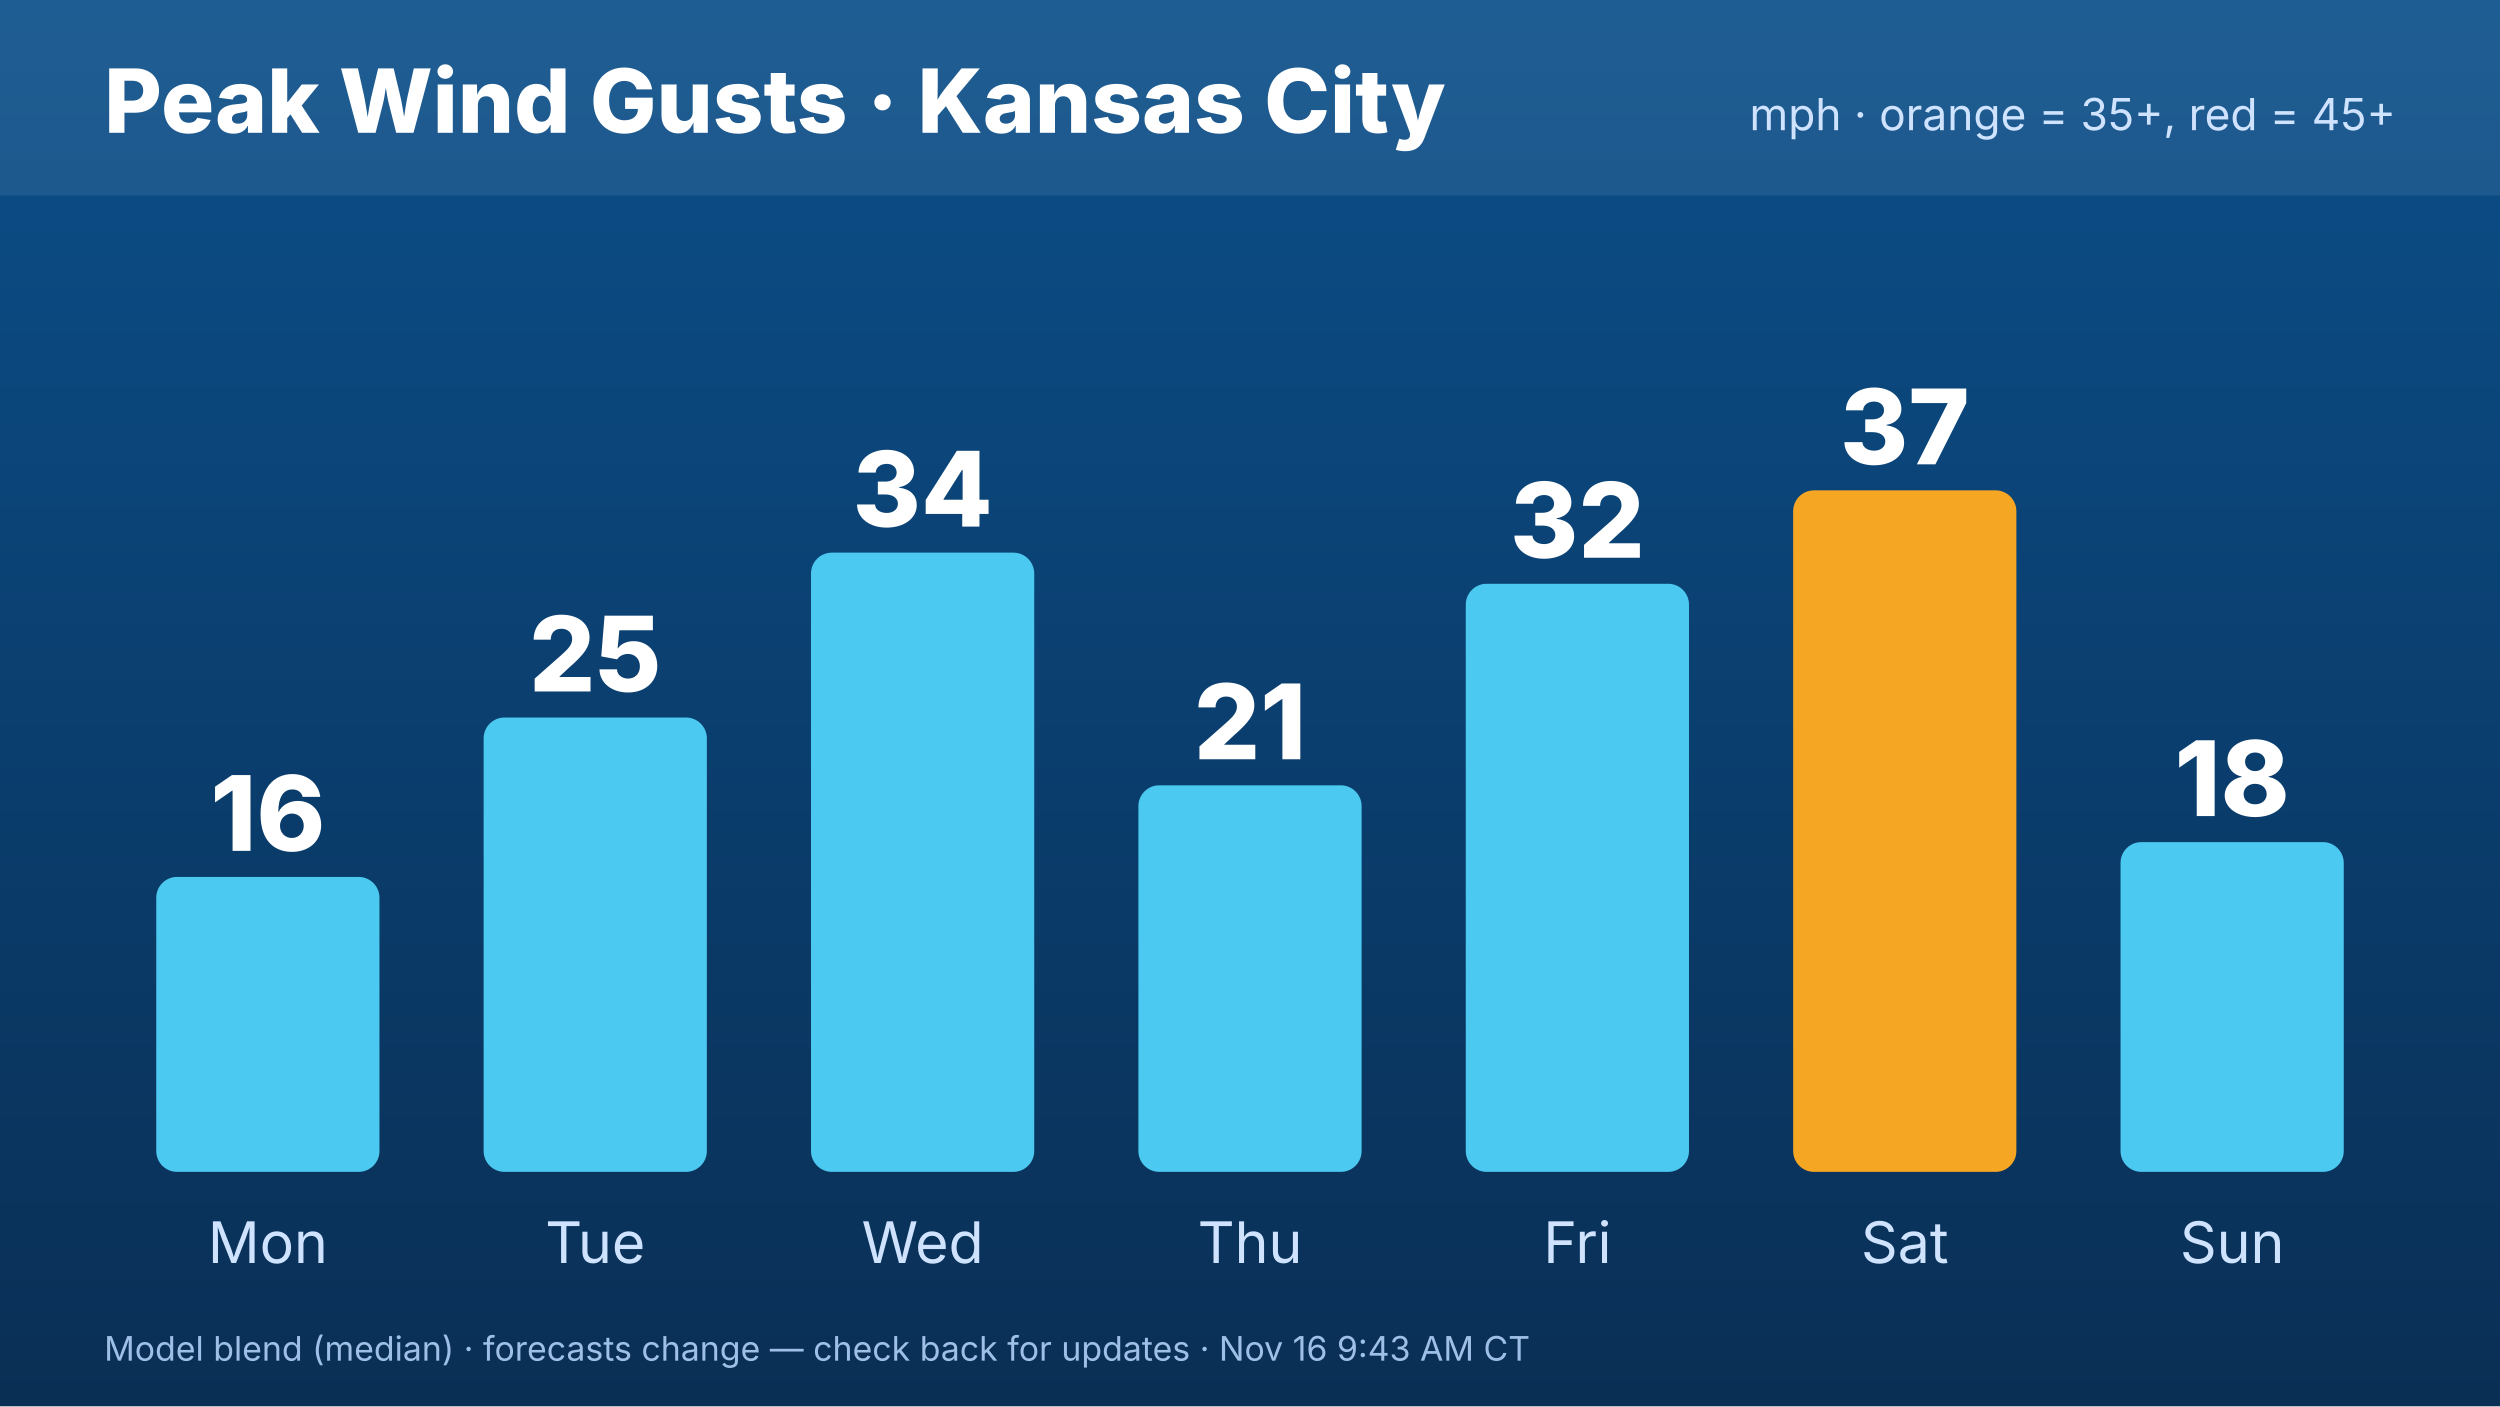
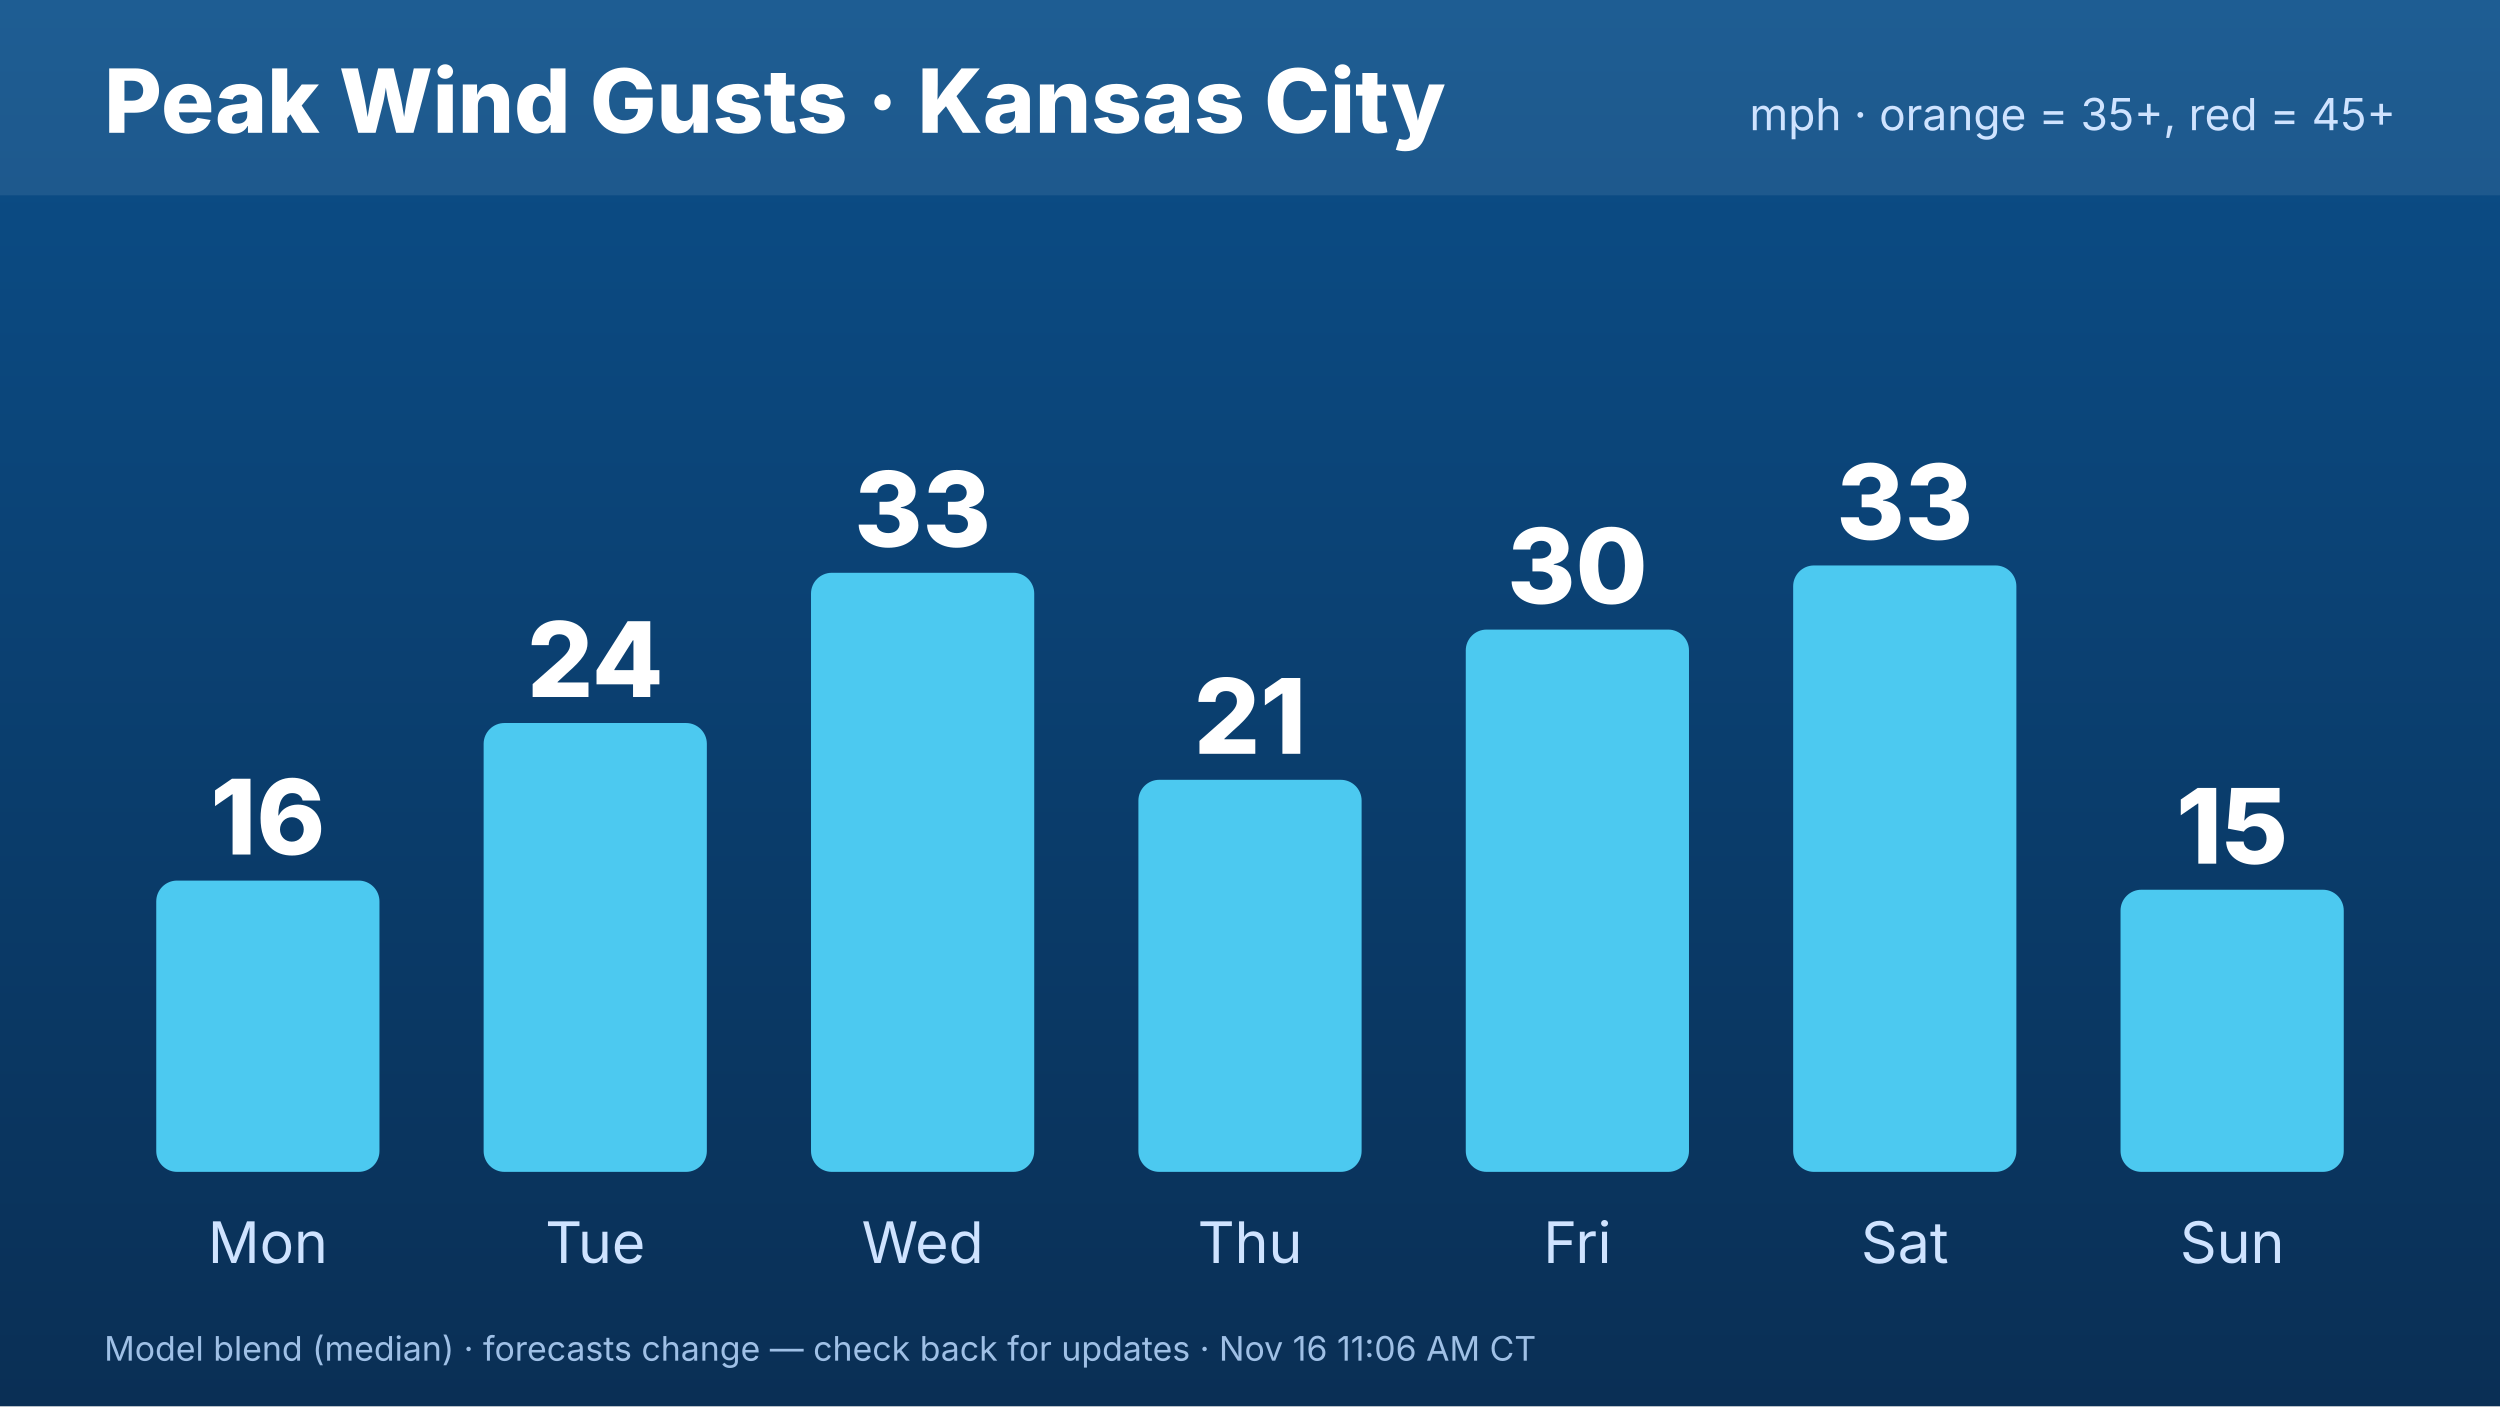
<svg xmlns="http://www.w3.org/2000/svg" width="1920" height="1080" viewBox="0 0 1920 1080" font-family="Inter,Helvetica,Arial,sans-serif">
  <defs>
    <linearGradient id="bg" x1="0" y1="0" x2="0" y2="1">
      <stop offset="0" stop-color="#0b4f8a" />
      <stop offset="1" stop-color="#0a2f55" />
    </linearGradient>
  </defs>
  <rect width="1920" height="1080" fill="url(#bg)" />
  <rect x="0" y="0" width="1920" height="150" fill="#ffffff" opacity=".08" />
  <text x="80" y="102" font-size="68" font-weight="800" fill="#fff">Peak Wind Gusts · Kansas City</text>
  <text x="1840" y="100" font-size="34" fill="#cfe3ff" text-anchor="end">mph · orange = 35+, red = 45+</text>
-   <rect x="120.0" y="673.467" width="171.429" height="226.533" rx="16" fill="#4cc9f0" />
-   <text x="205.714" y="653.467" font-size="80" font-weight="800" fill="#fff" text-anchor="middle">16</text>
+   <rect x="120.0" y="676.281" width="171.429" height="223.719" rx="16" fill="#4cc9f0" />
+   <text x="205.714" y="656.281" font-size="80" font-weight="800" fill="#fff" text-anchor="middle">16</text>
  <text x="205.714" y="970" font-size="44" fill="#cfe3ff" text-anchor="middle">Mon</text>
-   <rect x="371.429" y="551.055" width="171.429" height="348.945" rx="16" fill="#4cc9f0" />
-   <text x="457.143" y="531.055" font-size="80" font-weight="800" fill="#fff" text-anchor="middle">25</text>
+   <rect x="371.429" y="555.276" width="171.429" height="344.724" rx="16" fill="#4cc9f0" />
+   <text x="457.143" y="535.276" font-size="80" font-weight="800" fill="#fff" text-anchor="middle">24</text>
  <text x="457.143" y="970" font-size="44" fill="#cfe3ff" text-anchor="middle">Tue</text>
-   <rect x="622.857" y="424.422" width="171.429" height="475.578" rx="16" fill="#4cc9f0" />
-   <text x="708.571" y="404.422" font-size="80" font-weight="800" fill="#fff" text-anchor="middle">34</text>
+   <rect x="622.857" y="439.899" width="171.429" height="460.101" rx="16" fill="#4cc9f0" />
+   <text x="708.571" y="419.899" font-size="80" font-weight="800" fill="#fff" text-anchor="middle">33</text>
  <text x="708.571" y="970" font-size="44" fill="#cfe3ff" text-anchor="middle">Wed</text>
-   <rect x="874.286" y="603.116" width="171.429" height="296.884" rx="16" fill="#4cc9f0" />
-   <text x="960" y="583.116" font-size="80" font-weight="800" fill="#fff" text-anchor="middle">21</text>
+   <rect x="874.286" y="598.894" width="171.429" height="301.106" rx="16" fill="#4cc9f0" />
+   <text x="960" y="578.894" font-size="80" font-weight="800" fill="#fff" text-anchor="middle">21</text>
  <text x="960" y="970" font-size="44" fill="#cfe3ff" text-anchor="middle">Thu</text>
-   <rect x="1125.714" y="448.342" width="171.429" height="451.658" rx="16" fill="#4cc9f0" />
-   <text x="1211.429" y="428.342" font-size="80" font-weight="800" fill="#fff" text-anchor="middle">32</text>
+   <rect x="1125.714" y="483.518" width="171.429" height="416.482" rx="16" fill="#4cc9f0" />
+   <text x="1211.429" y="463.518" font-size="80" font-weight="800" fill="#fff" text-anchor="middle">30</text>
  <text x="1211.429" y="970" font-size="44" fill="#cfe3ff" text-anchor="middle">Fri</text>
-   <rect x="1377.143" y="376.583" width="171.429" height="523.417" rx="16" fill="#f5a623" />
-   <text x="1462.857" y="356.583" font-size="80" font-weight="800" fill="#fff" text-anchor="middle">37</text>
+   <rect x="1377.143" y="434.271" width="171.429" height="465.729" rx="16" fill="#4cc9f0" />
+   <text x="1462.857" y="414.271" font-size="80" font-weight="800" fill="#fff" text-anchor="middle">33</text>
  <text x="1462.857" y="970" font-size="44" fill="#cfe3ff" text-anchor="middle">Sat</text>
-   <rect x="1628.571" y="646.734" width="171.429" height="253.266" rx="16" fill="#4cc9f0" />
-   <text x="1714.286" y="626.734" font-size="80" font-weight="800" fill="#fff" text-anchor="middle">18</text>
+   <rect x="1628.571" y="683.317" width="171.429" height="216.683" rx="16" fill="#4cc9f0" />
+   <text x="1714.286" y="663.317" font-size="80" font-weight="800" fill="#fff" text-anchor="middle">15</text>
  <text x="1714.286" y="970" font-size="44" fill="#cfe3ff" text-anchor="middle">Sun</text>
-   <text x="80" y="1045" font-size="26" fill="#9fc0e6">Model blend (median) · forecasts change — check back for updates · Nov 16 9:43 AM CT</text>
+   <text x="80" y="1045" font-size="26" fill="#9fc0e6">Model blend (median) · forecasts change — check back for updates · Nov 16 11:06 AM CT</text>
</svg>
